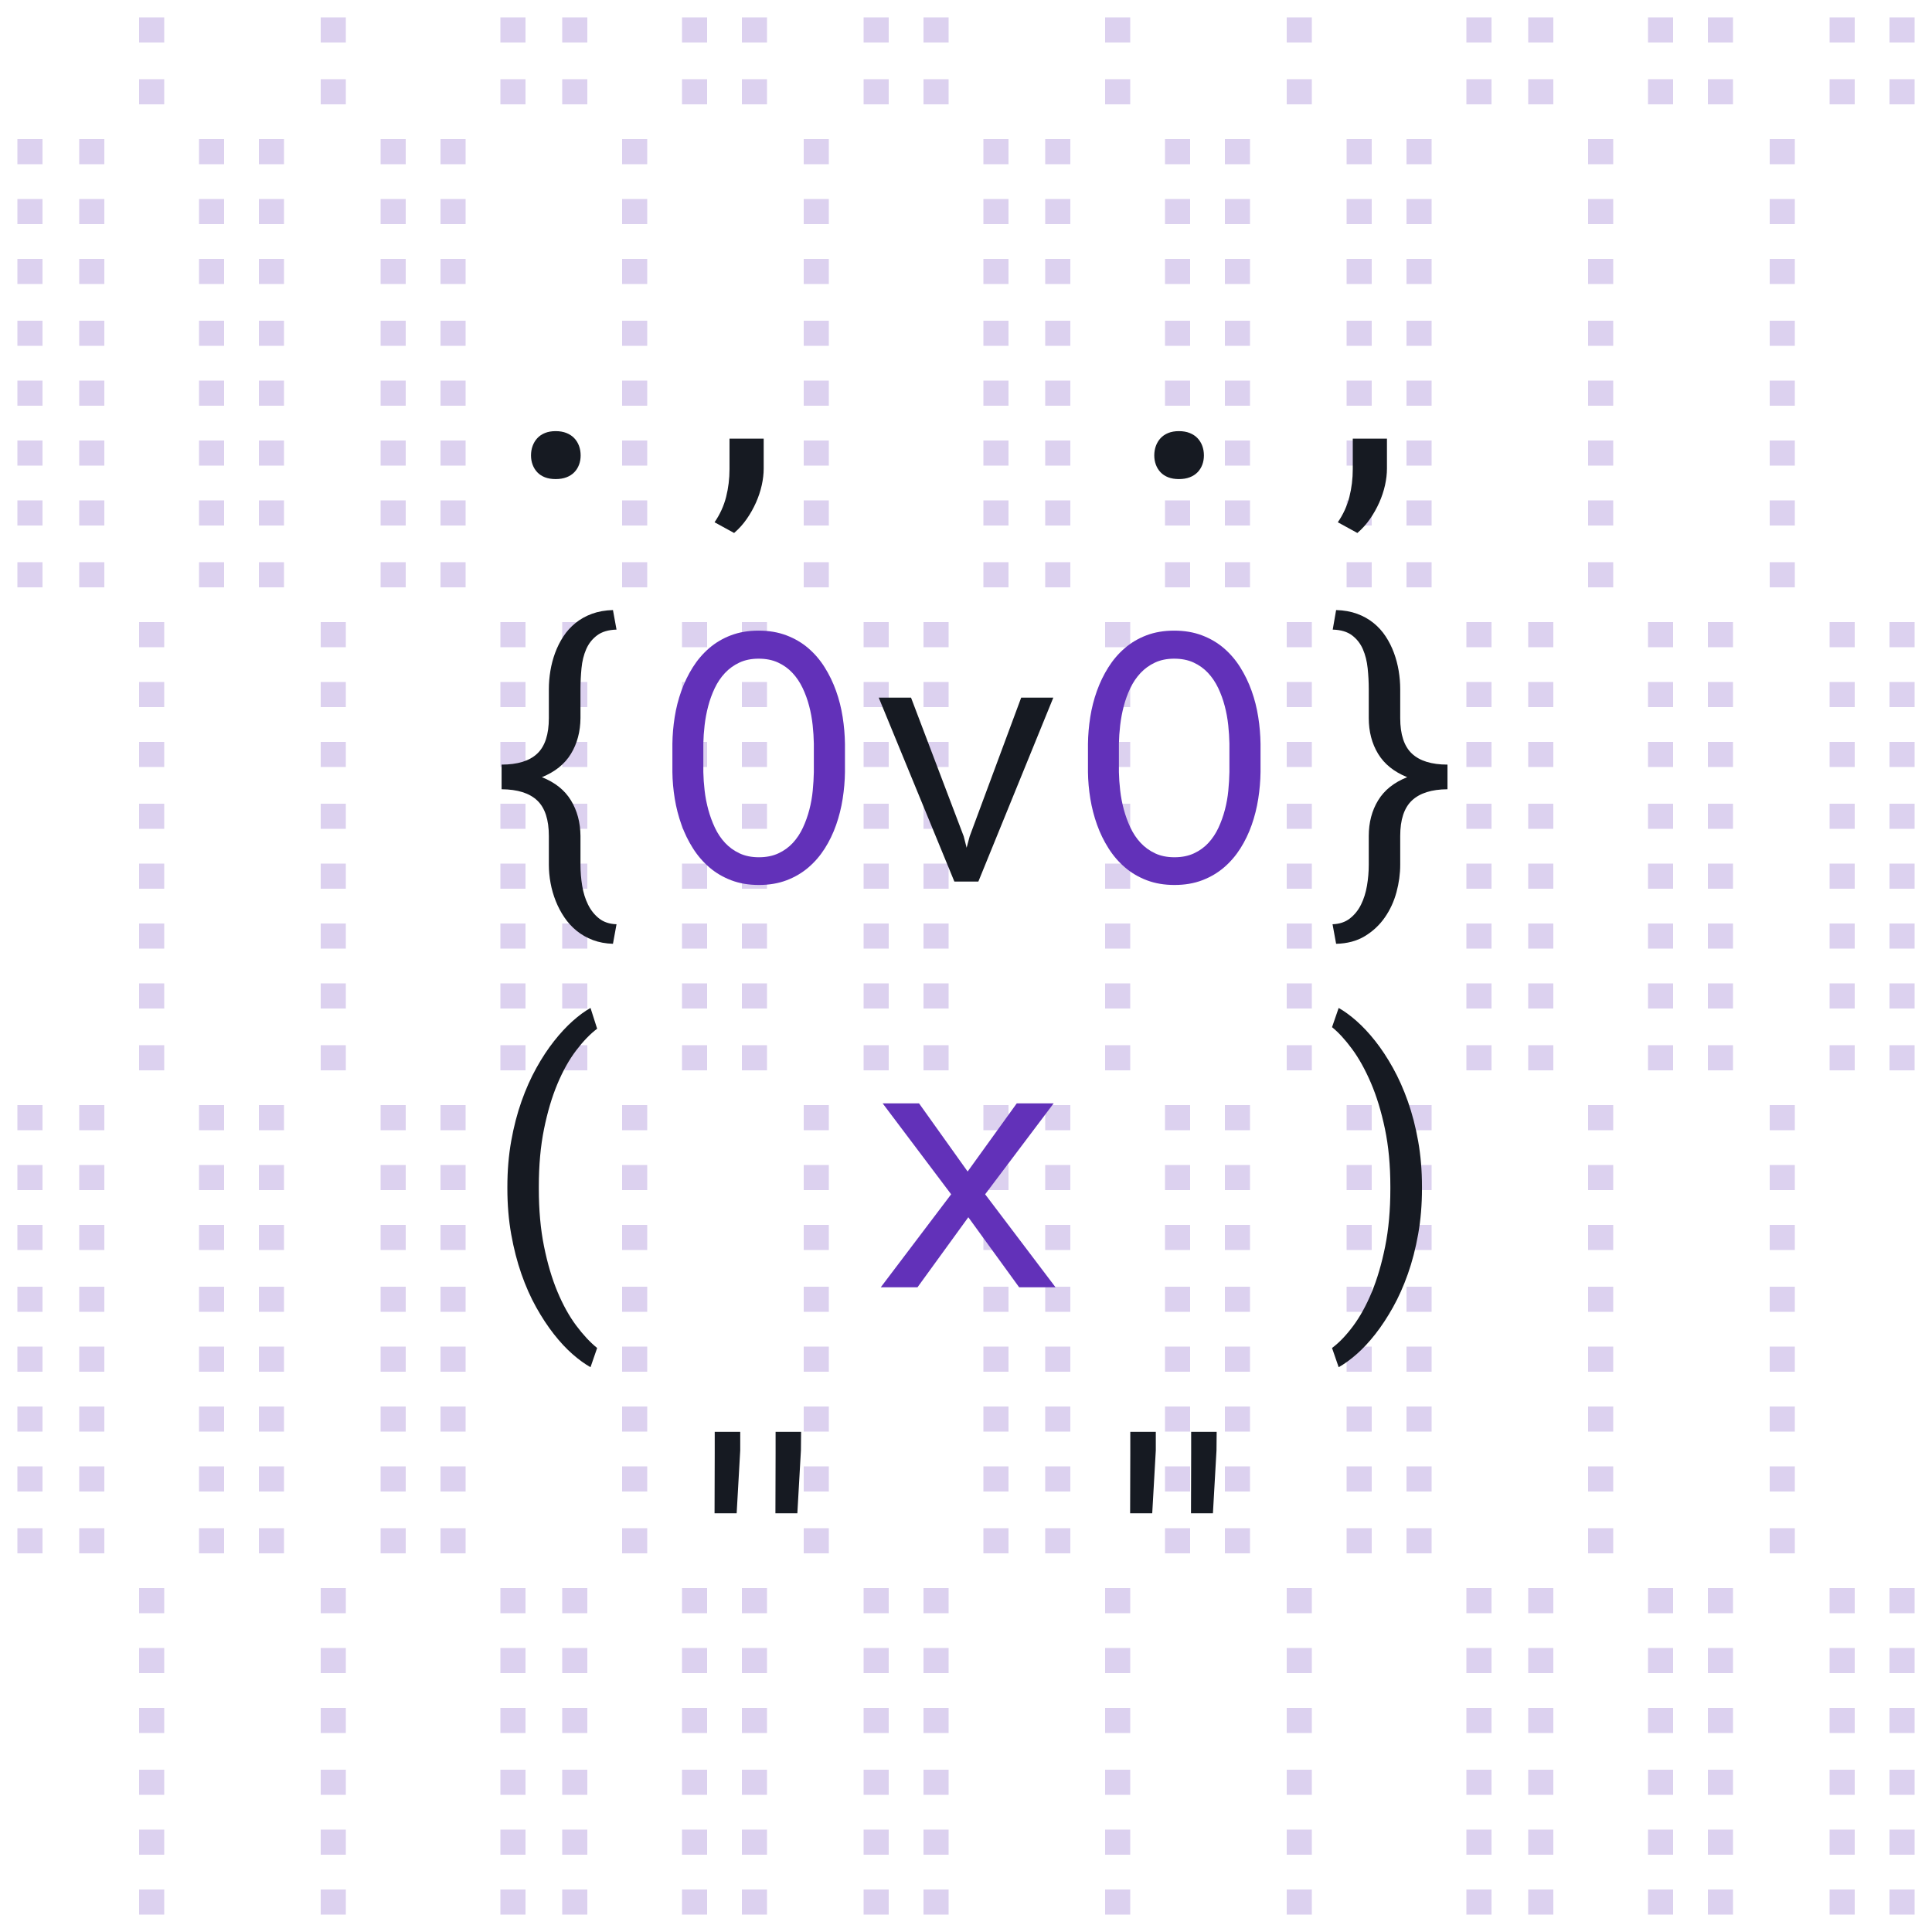
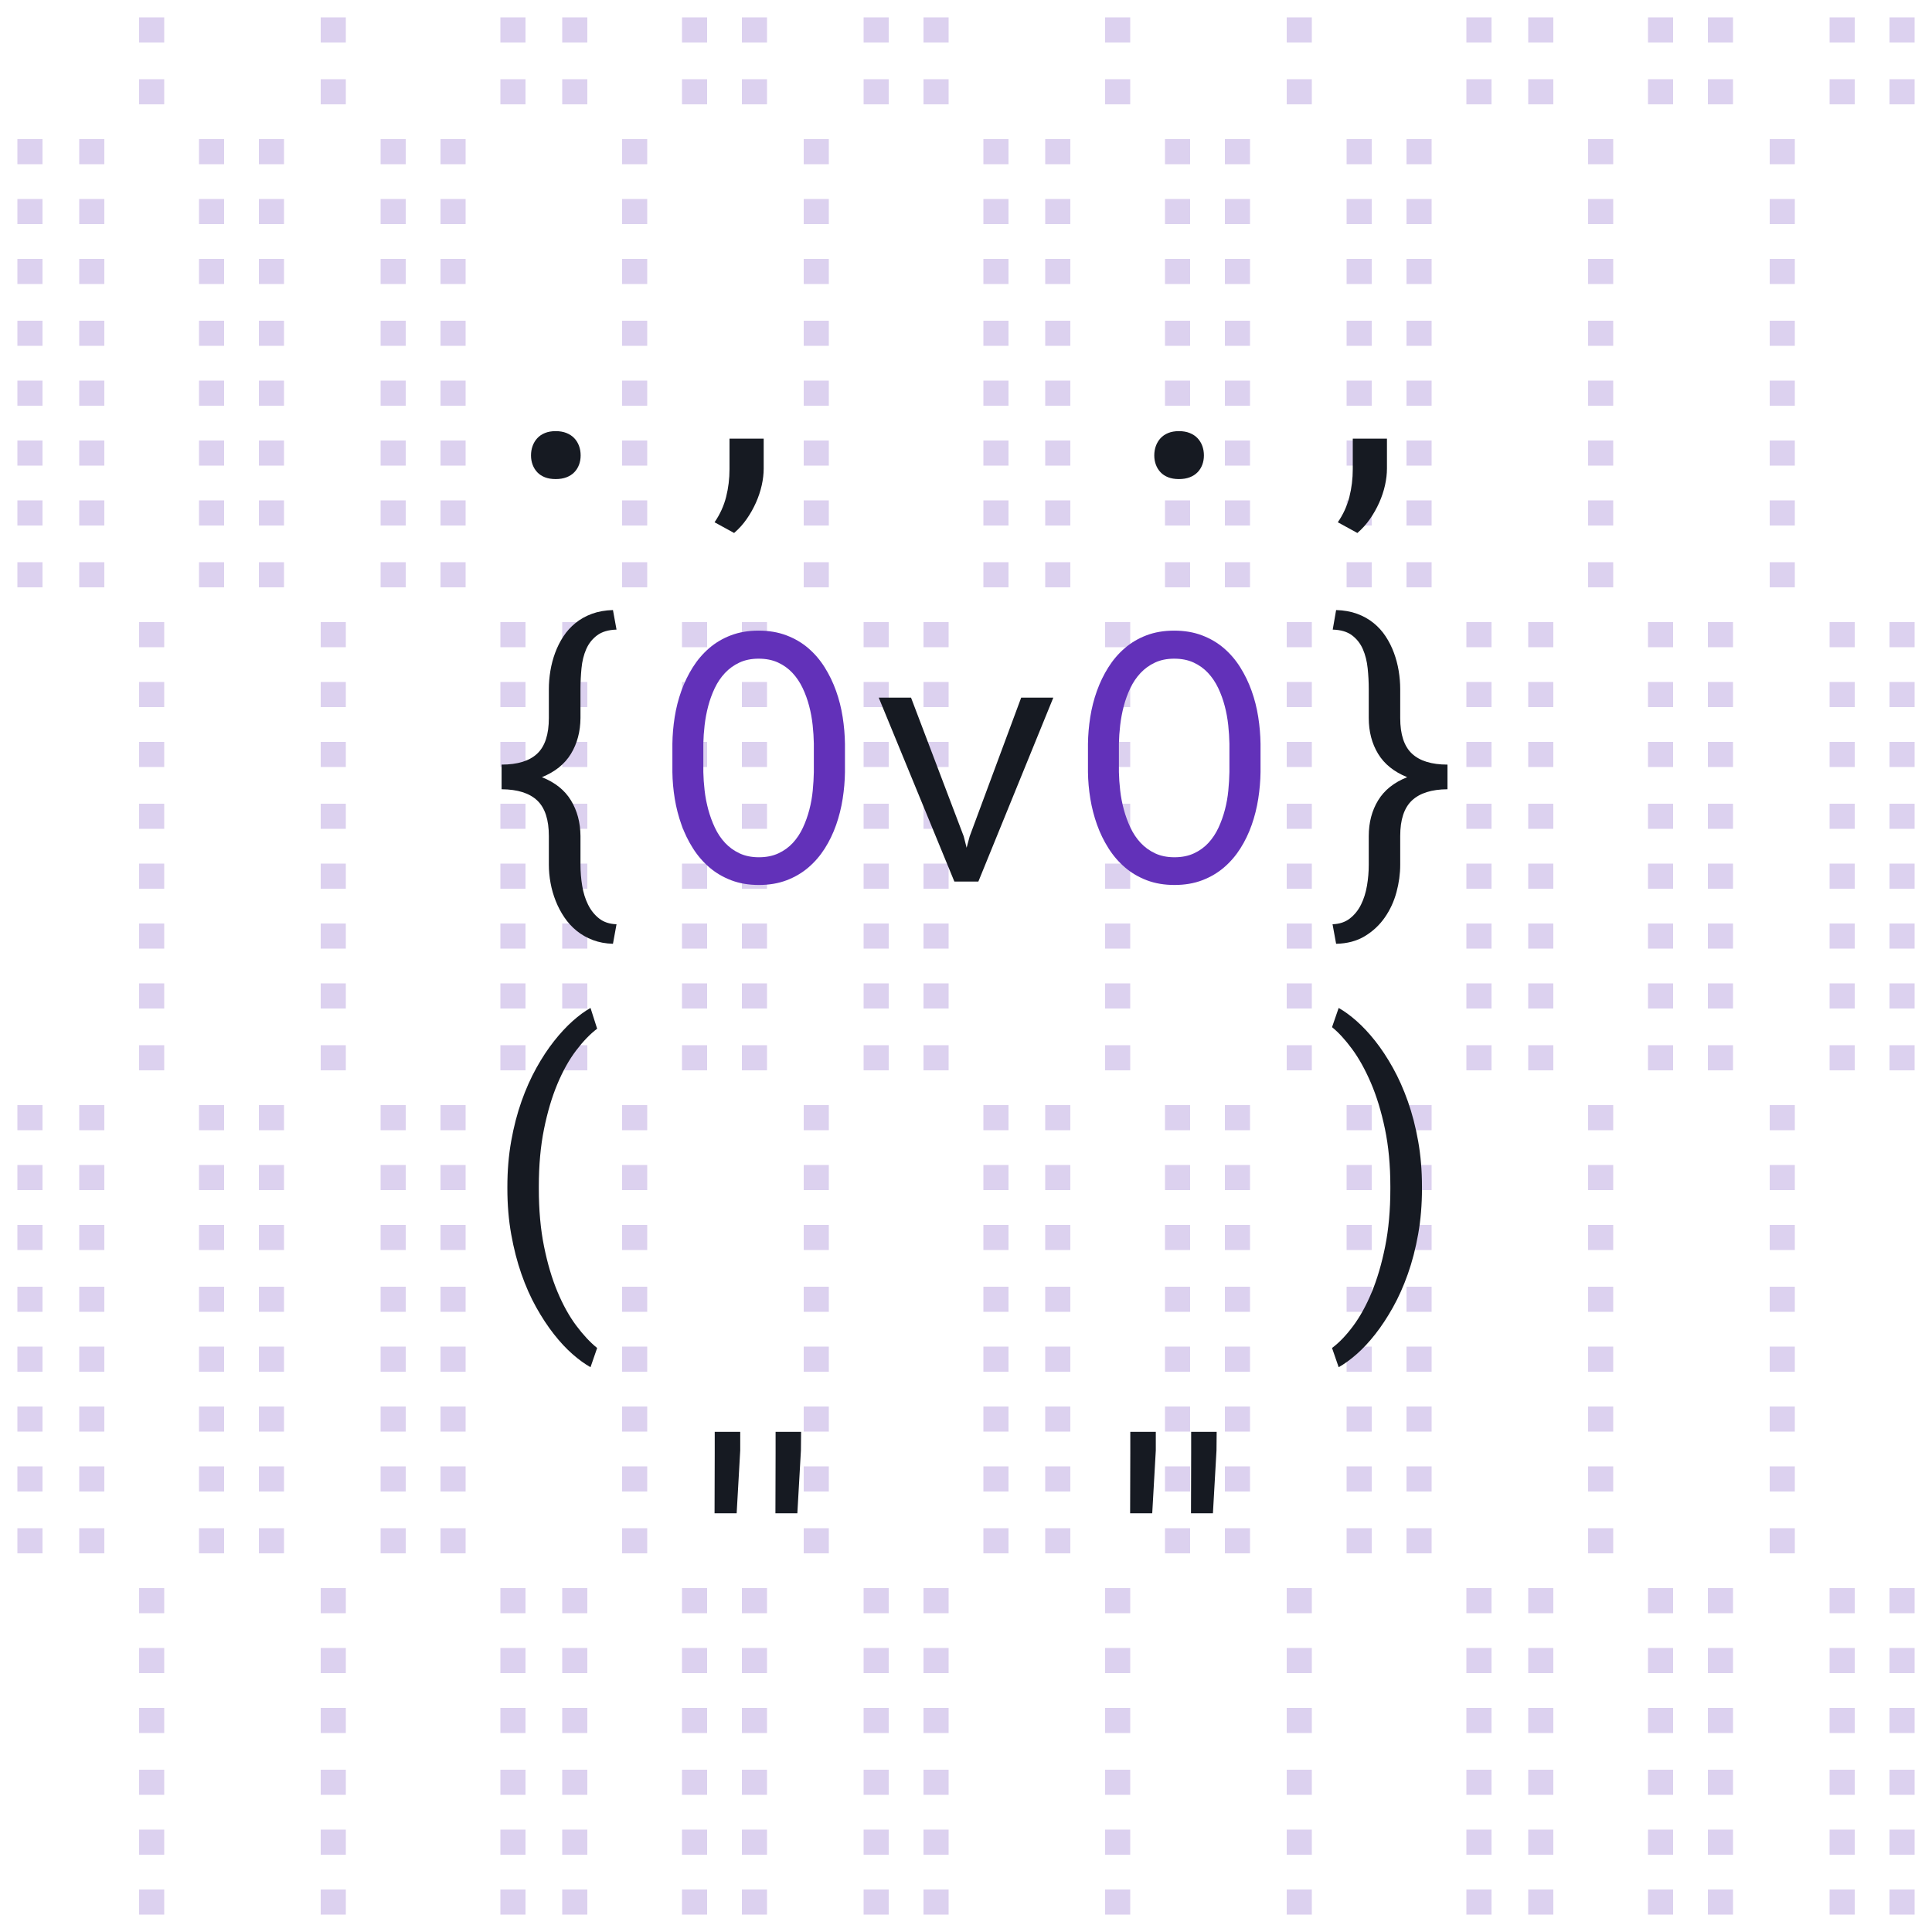
<svg xmlns="http://www.w3.org/2000/svg" viewBox="0 0 100 100" width="512" height="512" role="img" aria-label="Bitwise, x-lang">
  <g fill="hsl(261.6,58%,46%)" fill-opacity="0.22">
    <rect x="7.2" y="0.9" width="1.3" height="1.3" />
    <rect x="16.6" y="0.9" width="1.3" height="1.3" />
    <rect x="25.9" y="0.9" width="1.3" height="1.3" />
    <rect x="29.1" y="0.9" width="1.3" height="1.3" />
    <rect x="35.3" y="0.9" width="1.3" height="1.3" />
    <rect x="38.4" y="0.9" width="1.3" height="1.3" />
    <rect x="44.7" y="0.9" width="1.3" height="1.3" />
    <rect x="47.8" y="0.9" width="1.3" height="1.3" />
    <rect x="57.2" y="0.9" width="1.3" height="1.3" />
    <rect x="66.6" y="0.9" width="1.3" height="1.3" />
    <rect x="75.9" y="0.9" width="1.3" height="1.3" />
    <rect x="79.1" y="0.9" width="1.3" height="1.3" />
    <rect x="85.3" y="0.9" width="1.3" height="1.3" />
    <rect x="88.4" y="0.9" width="1.3" height="1.3" />
    <rect x="94.7" y="0.9" width="1.3" height="1.3" />
    <rect x="97.8" y="0.9" width="1.3" height="1.3" />
    <rect x="7.2" y="4.1" width="1.3" height="1.3" />
    <rect x="16.6" y="4.1" width="1.3" height="1.3" />
    <rect x="25.9" y="4.1" width="1.3" height="1.3" />
    <rect x="29.1" y="4.1" width="1.3" height="1.3" />
    <rect x="35.3" y="4.1" width="1.3" height="1.3" />
    <rect x="38.4" y="4.1" width="1.3" height="1.3" />
    <rect x="44.7" y="4.1" width="1.3" height="1.3" />
    <rect x="47.8" y="4.1" width="1.3" height="1.3" />
    <rect x="57.2" y="4.1" width="1.3" height="1.3" />
    <rect x="66.6" y="4.1" width="1.3" height="1.3" />
    <rect x="75.9" y="4.1" width="1.3" height="1.3" />
    <rect x="79.1" y="4.1" width="1.3" height="1.3" />
    <rect x="85.3" y="4.1" width="1.3" height="1.3" />
    <rect x="88.4" y="4.1" width="1.3" height="1.3" />
    <rect x="94.7" y="4.1" width="1.3" height="1.3" />
    <rect x="97.8" y="4.1" width="1.3" height="1.3" />
    <rect x="0.9" y="7.2" width="1.3" height="1.3" />
    <rect x="4.1" y="7.2" width="1.3" height="1.3" />
    <rect x="10.3" y="7.2" width="1.3" height="1.3" />
    <rect x="13.4" y="7.2" width="1.3" height="1.3" />
    <rect x="19.7" y="7.2" width="1.3" height="1.3" />
    <rect x="22.8" y="7.2" width="1.3" height="1.3" />
    <rect x="32.2" y="7.2" width="1.3" height="1.3" />
    <rect x="41.6" y="7.2" width="1.3" height="1.3" />
    <rect x="50.9" y="7.2" width="1.3" height="1.3" />
    <rect x="54.1" y="7.2" width="1.3" height="1.3" />
    <rect x="60.3" y="7.2" width="1.3" height="1.3" />
    <rect x="63.4" y="7.2" width="1.3" height="1.3" />
    <rect x="69.7" y="7.2" width="1.3" height="1.3" />
    <rect x="72.8" y="7.2" width="1.3" height="1.3" />
    <rect x="82.2" y="7.2" width="1.3" height="1.3" />
    <rect x="91.6" y="7.2" width="1.3" height="1.3" />
    <rect x="0.9" y="10.3" width="1.3" height="1.3" />
    <rect x="4.1" y="10.3" width="1.3" height="1.3" />
    <rect x="10.3" y="10.3" width="1.3" height="1.3" />
    <rect x="13.4" y="10.3" width="1.3" height="1.3" />
    <rect x="19.7" y="10.3" width="1.3" height="1.3" />
    <rect x="22.8" y="10.3" width="1.3" height="1.3" />
    <rect x="32.2" y="10.3" width="1.3" height="1.3" />
    <rect x="41.6" y="10.3" width="1.3" height="1.3" />
    <rect x="50.9" y="10.3" width="1.3" height="1.3" />
    <rect x="54.1" y="10.3" width="1.3" height="1.3" />
    <rect x="60.3" y="10.3" width="1.3" height="1.3" />
    <rect x="63.4" y="10.3" width="1.3" height="1.3" />
    <rect x="69.7" y="10.3" width="1.3" height="1.3" />
    <rect x="72.8" y="10.3" width="1.3" height="1.3" />
    <rect x="82.2" y="10.3" width="1.3" height="1.3" />
    <rect x="91.6" y="10.3" width="1.3" height="1.3" />
    <rect x="0.9" y="13.4" width="1.3" height="1.3" />
    <rect x="4.1" y="13.4" width="1.3" height="1.3" />
    <rect x="10.3" y="13.4" width="1.3" height="1.3" />
    <rect x="13.4" y="13.4" width="1.3" height="1.3" />
    <rect x="19.7" y="13.4" width="1.3" height="1.3" />
    <rect x="22.8" y="13.4" width="1.3" height="1.3" />
    <rect x="32.2" y="13.4" width="1.3" height="1.3" />
    <rect x="41.6" y="13.4" width="1.3" height="1.3" />
    <rect x="50.9" y="13.4" width="1.3" height="1.3" />
    <rect x="54.1" y="13.4" width="1.3" height="1.3" />
    <rect x="60.3" y="13.4" width="1.3" height="1.3" />
    <rect x="63.4" y="13.4" width="1.3" height="1.3" />
    <rect x="69.7" y="13.4" width="1.3" height="1.3" />
    <rect x="72.8" y="13.4" width="1.3" height="1.3" />
    <rect x="82.2" y="13.4" width="1.3" height="1.3" />
    <rect x="91.6" y="13.4" width="1.3" height="1.3" />
    <rect x="0.9" y="16.6" width="1.3" height="1.3" />
    <rect x="4.1" y="16.6" width="1.3" height="1.3" />
    <rect x="10.3" y="16.6" width="1.3" height="1.3" />
    <rect x="13.4" y="16.6" width="1.3" height="1.3" />
    <rect x="19.7" y="16.6" width="1.3" height="1.3" />
    <rect x="22.8" y="16.6" width="1.3" height="1.3" />
    <rect x="32.2" y="16.6" width="1.3" height="1.3" />
    <rect x="41.6" y="16.6" width="1.3" height="1.3" />
    <rect x="50.9" y="16.6" width="1.3" height="1.3" />
    <rect x="54.1" y="16.6" width="1.3" height="1.3" />
    <rect x="60.3" y="16.6" width="1.3" height="1.3" />
    <rect x="63.4" y="16.6" width="1.3" height="1.3" />
    <rect x="69.7" y="16.6" width="1.3" height="1.3" />
    <rect x="72.8" y="16.6" width="1.3" height="1.3" />
    <rect x="82.2" y="16.6" width="1.3" height="1.3" />
    <rect x="91.6" y="16.6" width="1.3" height="1.3" />
    <rect x="0.9" y="19.7" width="1.3" height="1.3" />
    <rect x="4.1" y="19.7" width="1.3" height="1.3" />
    <rect x="10.3" y="19.7" width="1.3" height="1.3" />
    <rect x="13.4" y="19.7" width="1.3" height="1.3" />
    <rect x="19.7" y="19.7" width="1.3" height="1.3" />
    <rect x="22.8" y="19.7" width="1.3" height="1.3" />
    <rect x="32.2" y="19.7" width="1.3" height="1.3" />
    <rect x="41.6" y="19.7" width="1.3" height="1.3" />
    <rect x="50.9" y="19.7" width="1.3" height="1.3" />
    <rect x="54.1" y="19.7" width="1.3" height="1.3" />
    <rect x="60.3" y="19.7" width="1.3" height="1.3" />
    <rect x="63.4" y="19.7" width="1.3" height="1.3" />
    <rect x="69.7" y="19.7" width="1.3" height="1.3" />
    <rect x="72.8" y="19.7" width="1.3" height="1.3" />
    <rect x="82.2" y="19.7" width="1.3" height="1.3" />
    <rect x="91.6" y="19.7" width="1.3" height="1.3" />
    <rect x="0.9" y="22.8" width="1.3" height="1.3" />
    <rect x="4.1" y="22.8" width="1.3" height="1.3" />
    <rect x="10.3" y="22.8" width="1.3" height="1.3" />
    <rect x="13.4" y="22.8" width="1.3" height="1.3" />
    <rect x="19.7" y="22.8" width="1.3" height="1.3" />
    <rect x="22.8" y="22.8" width="1.3" height="1.3" />
    <rect x="32.2" y="22.8" width="1.3" height="1.3" />
    <rect x="41.6" y="22.8" width="1.3" height="1.3" />
    <rect x="50.9" y="22.8" width="1.3" height="1.3" />
    <rect x="54.1" y="22.8" width="1.3" height="1.3" />
    <rect x="60.3" y="22.8" width="1.3" height="1.3" />
    <rect x="63.4" y="22.8" width="1.3" height="1.3" />
    <rect x="69.7" y="22.8" width="1.3" height="1.3" />
    <rect x="72.8" y="22.8" width="1.3" height="1.3" />
    <rect x="82.2" y="22.8" width="1.3" height="1.3" />
    <rect x="91.6" y="22.8" width="1.3" height="1.3" />
    <rect x="0.9" y="25.9" width="1.3" height="1.3" />
    <rect x="4.1" y="25.9" width="1.3" height="1.3" />
    <rect x="10.3" y="25.9" width="1.3" height="1.3" />
    <rect x="13.4" y="25.9" width="1.3" height="1.3" />
    <rect x="19.7" y="25.9" width="1.3" height="1.3" />
    <rect x="22.8" y="25.9" width="1.3" height="1.3" />
    <rect x="32.2" y="25.9" width="1.3" height="1.3" />
    <rect x="41.6" y="25.9" width="1.3" height="1.3" />
    <rect x="50.9" y="25.9" width="1.3" height="1.3" />
    <rect x="54.1" y="25.9" width="1.3" height="1.3" />
    <rect x="60.3" y="25.9" width="1.3" height="1.3" />
    <rect x="63.4" y="25.9" width="1.3" height="1.3" />
    <rect x="69.7" y="25.9" width="1.3" height="1.3" />
    <rect x="72.8" y="25.9" width="1.3" height="1.3" />
    <rect x="82.2" y="25.9" width="1.3" height="1.3" />
    <rect x="91.6" y="25.9" width="1.3" height="1.3" />
    <rect x="0.9" y="29.1" width="1.3" height="1.3" />
    <rect x="4.1" y="29.1" width="1.3" height="1.3" />
    <rect x="10.3" y="29.1" width="1.3" height="1.3" />
    <rect x="13.4" y="29.1" width="1.3" height="1.3" />
    <rect x="19.7" y="29.1" width="1.3" height="1.3" />
    <rect x="22.8" y="29.1" width="1.3" height="1.3" />
    <rect x="32.2" y="29.1" width="1.3" height="1.3" />
    <rect x="41.6" y="29.1" width="1.3" height="1.3" />
    <rect x="50.9" y="29.1" width="1.3" height="1.3" />
    <rect x="54.1" y="29.1" width="1.3" height="1.3" />
    <rect x="60.3" y="29.1" width="1.3" height="1.3" />
    <rect x="63.4" y="29.1" width="1.3" height="1.3" />
    <rect x="69.7" y="29.1" width="1.3" height="1.3" />
    <rect x="72.8" y="29.1" width="1.3" height="1.3" />
    <rect x="82.2" y="29.1" width="1.3" height="1.3" />
    <rect x="91.6" y="29.1" width="1.3" height="1.3" />
    <rect x="7.2" y="32.2" width="1.3" height="1.3" />
    <rect x="16.6" y="32.2" width="1.3" height="1.3" />
    <rect x="25.9" y="32.2" width="1.3" height="1.3" />
    <rect x="29.1" y="32.2" width="1.3" height="1.3" />
    <rect x="35.3" y="32.2" width="1.3" height="1.3" />
    <rect x="38.4" y="32.2" width="1.3" height="1.3" />
    <rect x="44.7" y="32.2" width="1.3" height="1.3" />
    <rect x="47.8" y="32.2" width="1.3" height="1.3" />
    <rect x="57.2" y="32.2" width="1.3" height="1.3" />
    <rect x="66.6" y="32.2" width="1.3" height="1.3" />
    <rect x="75.9" y="32.2" width="1.3" height="1.3" />
    <rect x="79.1" y="32.2" width="1.3" height="1.3" />
    <rect x="85.3" y="32.2" width="1.3" height="1.3" />
    <rect x="88.4" y="32.2" width="1.3" height="1.3" />
    <rect x="94.7" y="32.2" width="1.3" height="1.3" />
    <rect x="97.8" y="32.2" width="1.3" height="1.3" />
    <rect x="7.2" y="35.3" width="1.3" height="1.3" />
    <rect x="16.6" y="35.3" width="1.3" height="1.3" />
    <rect x="25.9" y="35.3" width="1.3" height="1.3" />
    <rect x="29.1" y="35.3" width="1.3" height="1.3" />
    <rect x="35.3" y="35.3" width="1.3" height="1.3" />
    <rect x="38.4" y="35.3" width="1.3" height="1.3" />
    <rect x="44.7" y="35.3" width="1.3" height="1.3" />
    <rect x="47.8" y="35.3" width="1.3" height="1.3" />
    <rect x="57.2" y="35.3" width="1.3" height="1.3" />
    <rect x="66.6" y="35.3" width="1.3" height="1.3" />
    <rect x="75.9" y="35.3" width="1.3" height="1.3" />
    <rect x="79.1" y="35.3" width="1.3" height="1.3" />
    <rect x="85.3" y="35.3" width="1.3" height="1.3" />
    <rect x="88.4" y="35.3" width="1.3" height="1.3" />
    <rect x="94.7" y="35.3" width="1.3" height="1.3" />
    <rect x="97.8" y="35.3" width="1.3" height="1.3" />
    <rect x="7.2" y="38.4" width="1.3" height="1.3" />
    <rect x="16.6" y="38.4" width="1.3" height="1.3" />
    <rect x="25.9" y="38.4" width="1.3" height="1.3" />
    <rect x="29.1" y="38.4" width="1.3" height="1.3" />
    <rect x="35.3" y="38.4" width="1.3" height="1.3" />
    <rect x="38.4" y="38.4" width="1.3" height="1.3" />
    <rect x="44.7" y="38.4" width="1.3" height="1.3" />
    <rect x="47.8" y="38.4" width="1.3" height="1.3" />
    <rect x="57.2" y="38.4" width="1.3" height="1.3" />
    <rect x="66.6" y="38.4" width="1.3" height="1.3" />
    <rect x="75.9" y="38.4" width="1.3" height="1.3" />
    <rect x="79.1" y="38.4" width="1.3" height="1.3" />
    <rect x="85.3" y="38.4" width="1.3" height="1.3" />
    <rect x="88.4" y="38.4" width="1.3" height="1.3" />
    <rect x="94.7" y="38.4" width="1.3" height="1.3" />
    <rect x="97.8" y="38.4" width="1.3" height="1.3" />
    <rect x="7.2" y="41.6" width="1.3" height="1.3" />
    <rect x="16.6" y="41.6" width="1.3" height="1.3" />
    <rect x="25.9" y="41.6" width="1.3" height="1.3" />
    <rect x="29.1" y="41.6" width="1.3" height="1.3" />
    <rect x="35.3" y="41.6" width="1.3" height="1.3" />
    <rect x="38.4" y="41.6" width="1.3" height="1.3" />
    <rect x="44.7" y="41.6" width="1.3" height="1.3" />
    <rect x="47.8" y="41.6" width="1.3" height="1.3" />
    <rect x="57.2" y="41.6" width="1.3" height="1.3" />
    <rect x="66.6" y="41.6" width="1.3" height="1.3" />
    <rect x="75.9" y="41.6" width="1.3" height="1.3" />
    <rect x="79.1" y="41.6" width="1.3" height="1.3" />
    <rect x="85.3" y="41.6" width="1.3" height="1.3" />
    <rect x="88.4" y="41.6" width="1.3" height="1.3" />
    <rect x="94.7" y="41.6" width="1.3" height="1.3" />
    <rect x="97.8" y="41.6" width="1.3" height="1.3" />
    <rect x="7.2" y="44.7" width="1.3" height="1.3" />
    <rect x="16.6" y="44.7" width="1.3" height="1.3" />
    <rect x="25.9" y="44.7" width="1.3" height="1.3" />
    <rect x="29.1" y="44.7" width="1.3" height="1.3" />
    <rect x="35.3" y="44.7" width="1.3" height="1.3" />
    <rect x="38.4" y="44.7" width="1.3" height="1.3" />
    <rect x="44.7" y="44.7" width="1.3" height="1.3" />
    <rect x="47.8" y="44.7" width="1.3" height="1.3" />
    <rect x="57.2" y="44.7" width="1.3" height="1.3" />
    <rect x="66.6" y="44.7" width="1.3" height="1.3" />
    <rect x="75.9" y="44.7" width="1.3" height="1.3" />
    <rect x="79.1" y="44.7" width="1.3" height="1.3" />
    <rect x="85.3" y="44.7" width="1.3" height="1.3" />
    <rect x="88.4" y="44.7" width="1.3" height="1.3" />
    <rect x="94.7" y="44.7" width="1.3" height="1.3" />
    <rect x="97.8" y="44.7" width="1.3" height="1.3" />
    <rect x="7.2" y="47.8" width="1.3" height="1.3" />
    <rect x="16.6" y="47.8" width="1.3" height="1.3" />
    <rect x="25.9" y="47.8" width="1.3" height="1.3" />
    <rect x="29.1" y="47.8" width="1.3" height="1.3" />
    <rect x="35.3" y="47.8" width="1.3" height="1.3" />
    <rect x="38.4" y="47.8" width="1.3" height="1.3" />
    <rect x="44.7" y="47.8" width="1.3" height="1.3" />
    <rect x="47.8" y="47.8" width="1.3" height="1.3" />
    <rect x="57.2" y="47.8" width="1.3" height="1.3" />
    <rect x="66.6" y="47.8" width="1.3" height="1.3" />
    <rect x="75.9" y="47.8" width="1.3" height="1.3" />
    <rect x="79.1" y="47.8" width="1.3" height="1.3" />
    <rect x="85.3" y="47.8" width="1.3" height="1.3" />
    <rect x="88.4" y="47.8" width="1.3" height="1.3" />
    <rect x="94.7" y="47.8" width="1.3" height="1.3" />
    <rect x="97.8" y="47.8" width="1.3" height="1.3" />
    <rect x="7.2" y="50.9" width="1.3" height="1.3" />
    <rect x="16.6" y="50.9" width="1.3" height="1.3" />
    <rect x="25.9" y="50.9" width="1.3" height="1.3" />
    <rect x="29.1" y="50.9" width="1.3" height="1.3" />
    <rect x="35.3" y="50.9" width="1.3" height="1.3" />
    <rect x="38.4" y="50.9" width="1.3" height="1.3" />
    <rect x="44.7" y="50.9" width="1.3" height="1.3" />
    <rect x="47.8" y="50.9" width="1.3" height="1.3" />
    <rect x="57.2" y="50.9" width="1.3" height="1.3" />
    <rect x="66.6" y="50.9" width="1.3" height="1.3" />
    <rect x="75.9" y="50.9" width="1.3" height="1.3" />
    <rect x="79.1" y="50.9" width="1.3" height="1.3" />
    <rect x="85.3" y="50.9" width="1.3" height="1.3" />
    <rect x="88.4" y="50.9" width="1.3" height="1.3" />
    <rect x="94.7" y="50.9" width="1.3" height="1.3" />
    <rect x="97.8" y="50.9" width="1.3" height="1.3" />
    <rect x="7.2" y="54.1" width="1.3" height="1.3" />
    <rect x="16.6" y="54.1" width="1.3" height="1.3" />
    <rect x="25.9" y="54.1" width="1.3" height="1.3" />
    <rect x="29.1" y="54.1" width="1.3" height="1.3" />
    <rect x="35.3" y="54.1" width="1.3" height="1.3" />
    <rect x="38.4" y="54.1" width="1.3" height="1.3" />
    <rect x="44.7" y="54.1" width="1.3" height="1.3" />
    <rect x="47.8" y="54.1" width="1.3" height="1.3" />
    <rect x="57.2" y="54.1" width="1.3" height="1.3" />
    <rect x="66.6" y="54.1" width="1.3" height="1.3" />
    <rect x="75.9" y="54.1" width="1.3" height="1.3" />
    <rect x="79.1" y="54.1" width="1.3" height="1.3" />
    <rect x="85.3" y="54.1" width="1.3" height="1.3" />
    <rect x="88.4" y="54.1" width="1.3" height="1.3" />
    <rect x="94.7" y="54.1" width="1.3" height="1.3" />
    <rect x="97.8" y="54.1" width="1.3" height="1.3" />
    <rect x="0.9" y="57.2" width="1.3" height="1.3" />
    <rect x="4.1" y="57.2" width="1.3" height="1.3" />
    <rect x="10.3" y="57.2" width="1.3" height="1.3" />
    <rect x="13.4" y="57.2" width="1.3" height="1.3" />
    <rect x="19.7" y="57.2" width="1.3" height="1.3" />
    <rect x="22.8" y="57.2" width="1.3" height="1.3" />
    <rect x="32.2" y="57.2" width="1.3" height="1.3" />
    <rect x="41.6" y="57.2" width="1.3" height="1.3" />
    <rect x="50.9" y="57.2" width="1.3" height="1.3" />
    <rect x="54.1" y="57.2" width="1.3" height="1.3" />
    <rect x="60.3" y="57.2" width="1.3" height="1.3" />
    <rect x="63.4" y="57.2" width="1.3" height="1.3" />
    <rect x="69.7" y="57.2" width="1.3" height="1.3" />
    <rect x="72.8" y="57.2" width="1.3" height="1.3" />
    <rect x="82.2" y="57.2" width="1.3" height="1.3" />
    <rect x="91.6" y="57.2" width="1.3" height="1.3" />
    <rect x="0.9" y="60.3" width="1.3" height="1.3" />
    <rect x="4.1" y="60.3" width="1.3" height="1.3" />
    <rect x="10.3" y="60.3" width="1.3" height="1.3" />
    <rect x="13.4" y="60.3" width="1.3" height="1.3" />
    <rect x="19.7" y="60.3" width="1.3" height="1.3" />
    <rect x="22.8" y="60.3" width="1.3" height="1.3" />
    <rect x="32.2" y="60.3" width="1.3" height="1.3" />
    <rect x="41.6" y="60.3" width="1.3" height="1.3" />
    <rect x="50.9" y="60.3" width="1.3" height="1.3" />
    <rect x="54.1" y="60.3" width="1.3" height="1.3" />
    <rect x="60.3" y="60.3" width="1.3" height="1.3" />
    <rect x="63.4" y="60.3" width="1.3" height="1.3" />
    <rect x="69.7" y="60.3" width="1.3" height="1.3" />
    <rect x="72.8" y="60.3" width="1.3" height="1.3" />
    <rect x="82.2" y="60.3" width="1.3" height="1.3" />
    <rect x="91.6" y="60.3" width="1.3" height="1.3" />
    <rect x="0.9" y="63.4" width="1.3" height="1.3" />
    <rect x="4.1" y="63.4" width="1.3" height="1.3" />
    <rect x="10.3" y="63.4" width="1.3" height="1.3" />
    <rect x="13.4" y="63.4" width="1.3" height="1.3" />
    <rect x="19.7" y="63.4" width="1.3" height="1.3" />
    <rect x="22.8" y="63.4" width="1.3" height="1.3" />
    <rect x="32.2" y="63.4" width="1.3" height="1.3" />
    <rect x="41.6" y="63.4" width="1.3" height="1.3" />
    <rect x="50.9" y="63.4" width="1.3" height="1.3" />
    <rect x="54.1" y="63.4" width="1.3" height="1.3" />
    <rect x="60.3" y="63.4" width="1.3" height="1.3" />
    <rect x="63.4" y="63.4" width="1.3" height="1.3" />
    <rect x="69.7" y="63.4" width="1.3" height="1.3" />
    <rect x="72.8" y="63.4" width="1.3" height="1.3" />
    <rect x="82.2" y="63.4" width="1.3" height="1.3" />
    <rect x="91.6" y="63.4" width="1.3" height="1.3" />
    <rect x="0.9" y="66.6" width="1.3" height="1.3" />
    <rect x="4.1" y="66.6" width="1.3" height="1.3" />
    <rect x="10.3" y="66.6" width="1.3" height="1.3" />
    <rect x="13.4" y="66.6" width="1.3" height="1.3" />
    <rect x="19.7" y="66.6" width="1.3" height="1.3" />
    <rect x="22.8" y="66.6" width="1.3" height="1.3" />
    <rect x="32.2" y="66.6" width="1.3" height="1.3" />
    <rect x="41.6" y="66.6" width="1.3" height="1.3" />
    <rect x="50.9" y="66.6" width="1.3" height="1.3" />
    <rect x="54.1" y="66.6" width="1.3" height="1.3" />
    <rect x="60.3" y="66.6" width="1.3" height="1.3" />
    <rect x="63.4" y="66.6" width="1.3" height="1.3" />
    <rect x="69.7" y="66.6" width="1.3" height="1.3" />
    <rect x="72.8" y="66.6" width="1.3" height="1.3" />
    <rect x="82.2" y="66.6" width="1.3" height="1.3" />
    <rect x="91.6" y="66.6" width="1.3" height="1.3" />
    <rect x="0.9" y="69.7" width="1.3" height="1.3" />
    <rect x="4.1" y="69.7" width="1.3" height="1.3" />
    <rect x="10.3" y="69.7" width="1.3" height="1.3" />
    <rect x="13.4" y="69.7" width="1.3" height="1.3" />
    <rect x="19.7" y="69.7" width="1.3" height="1.3" />
    <rect x="22.8" y="69.7" width="1.3" height="1.3" />
    <rect x="32.2" y="69.7" width="1.3" height="1.3" />
    <rect x="41.6" y="69.7" width="1.3" height="1.3" />
    <rect x="50.9" y="69.7" width="1.3" height="1.3" />
    <rect x="54.1" y="69.7" width="1.3" height="1.3" />
    <rect x="60.3" y="69.7" width="1.3" height="1.3" />
    <rect x="63.4" y="69.7" width="1.3" height="1.3" />
    <rect x="69.7" y="69.7" width="1.3" height="1.3" />
    <rect x="72.8" y="69.7" width="1.3" height="1.3" />
    <rect x="82.2" y="69.7" width="1.3" height="1.3" />
    <rect x="91.6" y="69.7" width="1.3" height="1.3" />
    <rect x="0.9" y="72.8" width="1.3" height="1.3" />
    <rect x="4.1" y="72.8" width="1.3" height="1.3" />
    <rect x="10.3" y="72.8" width="1.3" height="1.3" />
    <rect x="13.4" y="72.8" width="1.3" height="1.3" />
    <rect x="19.7" y="72.8" width="1.3" height="1.3" />
    <rect x="22.8" y="72.8" width="1.3" height="1.3" />
    <rect x="32.2" y="72.8" width="1.3" height="1.3" />
    <rect x="41.6" y="72.8" width="1.3" height="1.3" />
    <rect x="50.9" y="72.8" width="1.3" height="1.3" />
    <rect x="54.1" y="72.8" width="1.3" height="1.3" />
    <rect x="60.3" y="72.8" width="1.3" height="1.3" />
    <rect x="63.4" y="72.8" width="1.3" height="1.3" />
    <rect x="69.7" y="72.8" width="1.3" height="1.3" />
    <rect x="72.8" y="72.8" width="1.3" height="1.3" />
    <rect x="82.2" y="72.8" width="1.3" height="1.3" />
    <rect x="91.6" y="72.8" width="1.3" height="1.3" />
    <rect x="0.9" y="75.9" width="1.3" height="1.3" />
    <rect x="4.1" y="75.9" width="1.3" height="1.3" />
    <rect x="10.3" y="75.9" width="1.3" height="1.3" />
    <rect x="13.4" y="75.9" width="1.3" height="1.3" />
    <rect x="19.7" y="75.9" width="1.3" height="1.3" />
    <rect x="22.8" y="75.9" width="1.3" height="1.3" />
    <rect x="32.2" y="75.9" width="1.3" height="1.3" />
    <rect x="41.6" y="75.9" width="1.3" height="1.3" />
    <rect x="50.9" y="75.9" width="1.3" height="1.3" />
    <rect x="54.1" y="75.9" width="1.3" height="1.3" />
    <rect x="60.3" y="75.9" width="1.3" height="1.3" />
    <rect x="63.4" y="75.9" width="1.3" height="1.3" />
    <rect x="69.7" y="75.9" width="1.3" height="1.3" />
    <rect x="72.8" y="75.9" width="1.3" height="1.3" />
    <rect x="82.2" y="75.9" width="1.3" height="1.3" />
    <rect x="91.6" y="75.9" width="1.3" height="1.3" />
    <rect x="0.9" y="79.1" width="1.3" height="1.3" />
    <rect x="4.1" y="79.1" width="1.3" height="1.3" />
    <rect x="10.3" y="79.1" width="1.3" height="1.3" />
    <rect x="13.4" y="79.1" width="1.3" height="1.3" />
    <rect x="19.7" y="79.1" width="1.3" height="1.3" />
    <rect x="22.8" y="79.1" width="1.3" height="1.3" />
    <rect x="32.2" y="79.1" width="1.3" height="1.3" />
    <rect x="41.6" y="79.1" width="1.3" height="1.3" />
    <rect x="50.9" y="79.1" width="1.3" height="1.3" />
    <rect x="54.1" y="79.1" width="1.3" height="1.3" />
    <rect x="60.3" y="79.1" width="1.3" height="1.3" />
    <rect x="63.4" y="79.1" width="1.3" height="1.3" />
    <rect x="69.7" y="79.1" width="1.3" height="1.3" />
    <rect x="72.8" y="79.1" width="1.3" height="1.3" />
    <rect x="82.2" y="79.1" width="1.3" height="1.3" />
    <rect x="91.6" y="79.1" width="1.3" height="1.3" />
    <rect x="7.2" y="82.2" width="1.3" height="1.3" />
    <rect x="16.6" y="82.2" width="1.3" height="1.3" />
    <rect x="25.9" y="82.2" width="1.3" height="1.3" />
    <rect x="29.1" y="82.2" width="1.3" height="1.3" />
    <rect x="35.3" y="82.2" width="1.3" height="1.3" />
    <rect x="38.4" y="82.2" width="1.3" height="1.3" />
    <rect x="44.7" y="82.2" width="1.3" height="1.3" />
    <rect x="47.8" y="82.2" width="1.3" height="1.3" />
    <rect x="57.2" y="82.2" width="1.3" height="1.3" />
    <rect x="66.6" y="82.2" width="1.3" height="1.3" />
    <rect x="75.9" y="82.2" width="1.3" height="1.3" />
    <rect x="79.1" y="82.2" width="1.3" height="1.3" />
    <rect x="85.3" y="82.2" width="1.3" height="1.3" />
    <rect x="88.4" y="82.2" width="1.3" height="1.3" />
    <rect x="94.7" y="82.2" width="1.3" height="1.3" />
    <rect x="97.8" y="82.2" width="1.3" height="1.3" />
    <rect x="7.2" y="85.3" width="1.3" height="1.3" />
    <rect x="16.6" y="85.3" width="1.3" height="1.3" />
    <rect x="25.9" y="85.3" width="1.3" height="1.3" />
    <rect x="29.1" y="85.3" width="1.3" height="1.3" />
    <rect x="35.3" y="85.3" width="1.3" height="1.3" />
    <rect x="38.4" y="85.3" width="1.3" height="1.3" />
    <rect x="44.7" y="85.3" width="1.3" height="1.3" />
    <rect x="47.8" y="85.3" width="1.3" height="1.3" />
    <rect x="57.2" y="85.3" width="1.3" height="1.3" />
    <rect x="66.6" y="85.3" width="1.3" height="1.3" />
    <rect x="75.9" y="85.3" width="1.3" height="1.3" />
    <rect x="79.1" y="85.3" width="1.3" height="1.3" />
    <rect x="85.3" y="85.3" width="1.3" height="1.3" />
    <rect x="88.4" y="85.3" width="1.3" height="1.3" />
    <rect x="94.7" y="85.3" width="1.3" height="1.3" />
    <rect x="97.8" y="85.3" width="1.3" height="1.3" />
    <rect x="7.2" y="88.4" width="1.3" height="1.3" />
    <rect x="16.6" y="88.4" width="1.3" height="1.3" />
    <rect x="25.9" y="88.4" width="1.3" height="1.3" />
    <rect x="29.1" y="88.4" width="1.3" height="1.3" />
    <rect x="35.3" y="88.4" width="1.3" height="1.3" />
    <rect x="38.4" y="88.4" width="1.3" height="1.3" />
    <rect x="44.7" y="88.4" width="1.3" height="1.3" />
    <rect x="47.8" y="88.4" width="1.3" height="1.3" />
    <rect x="57.2" y="88.4" width="1.3" height="1.3" />
    <rect x="66.6" y="88.4" width="1.3" height="1.3" />
    <rect x="75.9" y="88.4" width="1.3" height="1.3" />
    <rect x="79.1" y="88.4" width="1.3" height="1.3" />
    <rect x="85.3" y="88.4" width="1.3" height="1.3" />
    <rect x="88.4" y="88.4" width="1.3" height="1.3" />
    <rect x="94.7" y="88.4" width="1.3" height="1.3" />
    <rect x="97.8" y="88.4" width="1.3" height="1.3" />
    <rect x="7.2" y="91.6" width="1.3" height="1.3" />
    <rect x="16.6" y="91.6" width="1.3" height="1.3" />
    <rect x="25.9" y="91.6" width="1.3" height="1.3" />
    <rect x="29.1" y="91.6" width="1.3" height="1.3" />
    <rect x="35.3" y="91.6" width="1.3" height="1.3" />
    <rect x="38.4" y="91.6" width="1.3" height="1.3" />
    <rect x="44.7" y="91.6" width="1.3" height="1.3" />
    <rect x="47.8" y="91.6" width="1.3" height="1.3" />
    <rect x="57.2" y="91.6" width="1.3" height="1.3" />
    <rect x="66.6" y="91.6" width="1.3" height="1.3" />
    <rect x="75.9" y="91.6" width="1.3" height="1.3" />
    <rect x="79.1" y="91.6" width="1.3" height="1.3" />
    <rect x="85.3" y="91.6" width="1.3" height="1.3" />
    <rect x="88.4" y="91.6" width="1.3" height="1.3" />
    <rect x="94.7" y="91.6" width="1.3" height="1.3" />
    <rect x="97.8" y="91.6" width="1.3" height="1.3" />
    <rect x="7.2" y="94.7" width="1.3" height="1.3" />
    <rect x="16.6" y="94.7" width="1.3" height="1.3" />
    <rect x="25.9" y="94.7" width="1.3" height="1.3" />
    <rect x="29.1" y="94.7" width="1.3" height="1.3" />
    <rect x="35.3" y="94.7" width="1.3" height="1.3" />
    <rect x="38.4" y="94.7" width="1.3" height="1.3" />
    <rect x="44.7" y="94.7" width="1.3" height="1.3" />
    <rect x="47.8" y="94.7" width="1.3" height="1.3" />
    <rect x="57.2" y="94.7" width="1.3" height="1.3" />
    <rect x="66.6" y="94.7" width="1.3" height="1.3" />
    <rect x="75.9" y="94.7" width="1.3" height="1.3" />
    <rect x="79.1" y="94.7" width="1.3" height="1.3" />
    <rect x="85.3" y="94.7" width="1.3" height="1.3" />
    <rect x="88.4" y="94.7" width="1.3" height="1.3" />
    <rect x="94.7" y="94.7" width="1.3" height="1.3" />
    <rect x="97.8" y="94.7" width="1.3" height="1.3" />
    <rect x="7.2" y="97.8" width="1.3" height="1.3" />
    <rect x="16.6" y="97.8" width="1.3" height="1.3" />
    <rect x="25.9" y="97.8" width="1.3" height="1.3" />
    <rect x="29.1" y="97.8" width="1.3" height="1.3" />
    <rect x="35.3" y="97.8" width="1.3" height="1.3" />
    <rect x="38.4" y="97.8" width="1.3" height="1.3" />
    <rect x="44.7" y="97.8" width="1.3" height="1.3" />
    <rect x="47.8" y="97.8" width="1.3" height="1.3" />
    <rect x="57.2" y="97.8" width="1.3" height="1.3" />
    <rect x="66.6" y="97.8" width="1.3" height="1.3" />
    <rect x="75.9" y="97.8" width="1.3" height="1.3" />
    <rect x="79.1" y="97.8" width="1.3" height="1.3" />
    <rect x="85.3" y="97.8" width="1.3" height="1.3" />
    <rect x="88.4" y="97.8" width="1.3" height="1.3" />
    <rect x="94.7" y="97.8" width="1.3" height="1.3" />
    <rect x="97.8" y="97.8" width="1.3" height="1.3" />
  </g>
  <defs>
    <path id="o-14" d="M496 120Q496 150 505.5 176.0Q515 202 533.0 221.5Q551 241 578.0 252.0Q605 263 641 263Q677 263 704.5 252.0Q732 241 750.5 221.5Q769 202 778.5 176.0Q788 150 788 120Q788 91 778.5 65.5Q769 40 750.5 21.0Q732 2 704.5 -8.5Q677 -19 641 -19Q605 -19 578.0 -8.5Q551 2 533.0 21.0Q515 40 505.5 65.5Q496 91 496 120Z" />
    <path id="o-12" d="M643 43Q643 -4 631.5 -55.5Q620 -107 597.5 -157.5Q575 -208 543.0 -254.0Q511 -300 469 -336L354 -273Q402 -203 422.0 -124.0Q442 -45 442 40V219H643Z" />
    <path id="o-91" d="M978 -366Q913 -364 860.0 -344.0Q807 -324 765.0 -290.0Q723 -256 692.5 -211.0Q662 -166 641.5 -114.5Q621 -63 611.0 -8.5Q601 46 601 99V268Q601 412 532.5 477.0Q464 542 323 543V688Q464 688 532.5 752.5Q601 817 601 962V1132Q601 1185 610.0 1239.5Q619 1294 638.0 1345.5Q657 1397 686.5 1442.0Q716 1487 758.0 1521.0Q800 1555 854.5 1575.0Q909 1595 978 1597L999 1482Q927 1480 884.5 1448.0Q842 1416 820.5 1366.5Q799 1317 793.0 1255.0Q787 1193 787 1132V962Q786 842 731.0 751.5Q676 661 560 614Q676 568 731.0 477.5Q786 387 787 268V99Q787 37 797.0 -24.5Q807 -86 831.5 -135.5Q856 -185 896.5 -217.0Q937 -249 999 -251Z" />
    <path id="o-47" d="M1121 644Q1120 566 1107.5 486.5Q1095 407 1069.0 333.0Q1043 259 1002.5 195.0Q962 131 906.0 83.0Q850 35 777.5 7.5Q705 -20 615 -20Q525 -20 452.5 7.5Q380 35 324.0 83.0Q268 131 227.0 195.5Q186 260 159.5 334.0Q133 408 120.0 487.0Q107 566 106 644V810Q107 888 119.5 967.5Q132 1047 158.5 1121.0Q185 1195 225.5 1259.5Q266 1324 322.0 1372.5Q378 1421 450.5 1448.5Q523 1476 613 1476Q703 1476 776.0 1448.5Q849 1421 905.0 1373.0Q961 1325 1001.5 1260.5Q1042 1196 1068.5 1122.0Q1095 1048 1107.5 968.0Q1120 888 1121 810ZM938 812Q937 864 931.0 920.5Q925 977 910.5 1032.5Q896 1088 872.0 1138.5Q848 1189 812.0 1227.5Q776 1266 727.0 1288.5Q678 1311 613 1311Q549 1311 500.0 1288.0Q451 1265 415.0 1226.5Q379 1188 355.0 1137.5Q331 1087 316.5 1031.5Q302 976 295.5 919.5Q289 863 288 812V644Q289 593 295.5 536.0Q302 479 317.0 423.5Q332 368 356.0 317.0Q380 266 416.0 227.5Q452 189 501.0 166.0Q550 143 615 143Q680 143 729.5 166.0Q779 189 814.5 227.5Q850 266 873.5 316.5Q897 367 911.5 422.5Q926 478 931.5 535.0Q937 592 938 644Z" />
    <path id="o-86" d="M598 266 615 199 633 266 936 1082H1125L684 0H543L98 1082H288Z" />
    <path id="o-93" d="M323 -251Q384 -249 425.0 -217.0Q466 -185 490.5 -135.5Q515 -86 525.5 -24.5Q536 37 536 99V268Q536 387 591.0 477.5Q646 568 762 614Q646 661 591.0 751.5Q536 842 536 962V1132Q536 1193 529.5 1255.0Q523 1317 501.5 1366.5Q480 1416 438.0 1448.0Q396 1480 324 1482L344 1597Q413 1595 467.5 1575.0Q522 1555 564.0 1521.0Q606 1487 635.5 1442.0Q665 1397 684.0 1345.5Q703 1294 712.0 1239.5Q721 1185 721 1132V962Q721 817 790.0 752.5Q859 688 999 688V543Q859 542 790.0 477.0Q721 412 721 268V99Q721 19 699.0 -62.5Q677 -144 630.5 -211.0Q584 -278 513.0 -321.0Q442 -364 344 -366Z" />
    <path id="o-8" d="M357 591Q357 734 379.5 860.0Q402 986 440.0 1093.5Q478 1201 527.5 1290.0Q577 1379 631.5 1448.0Q686 1517 741.0 1566.0Q796 1615 846 1643L885 1521Q823 1474 761.5 1393.0Q700 1312 651.5 1196.5Q603 1081 572.5 930.5Q542 780 542 593V579Q542 392 572.5 241.0Q603 90 651.5 -26.0Q700 -142 761.5 -224.5Q823 -307 885 -357L846 -470Q796 -442 740.5 -393.5Q685 -345 630.5 -275.5Q576 -206 526.5 -117.5Q477 -29 439.5 78.5Q402 186 379.5 312.0Q357 438 357 581Z" />
-     <path id="o-88" d="M621 681 910 1082H1127L724 547L1138 0H924L625 412L326 0H110L524 547L121 1082H335Z" />
    <path id="o-9" d="M849 581Q849 438 826.5 312.0Q804 186 766.0 78.5Q728 -29 678.5 -117.5Q629 -206 574.5 -275.5Q520 -345 464.5 -393.5Q409 -442 359 -470L320 -357Q382 -311 443.5 -228.5Q505 -146 553.5 -29.0Q602 88 632.5 240.0Q663 392 663 579V593Q663 780 631.0 932.5Q599 1085 548.5 1202.5Q498 1320 437.5 1402.0Q377 1484 320 1530L359 1643Q409 1615 464.5 1566.0Q520 1517 574.5 1448.0Q629 1379 678.5 1290.0Q728 1201 766.0 1093.5Q804 986 826.5 860.0Q849 734 849 591Z" />
    <path id="o-2" d="M505 1427 484 1057H354L355 1411V1536H505ZM862 1427 841 1057H712L713 1411V1536H863Z" />
  </defs>
  <g fill="#161a22">
    <use href="#o-14" transform="translate(23.12,24.63) scale(0.0088,-0.0088)" />
    <use href="#o-12" transform="translate(33.87,24.63) scale(0.0088,-0.0088)" />
    <use href="#o-14" transform="translate(55.38,24.63) scale(0.0088,-0.0088)" />
    <use href="#o-12" transform="translate(66.13,24.63) scale(0.0088,-0.0088)" />
    <use href="#o-91" transform="translate(23.12,45.63) scale(0.0088,-0.0088)" />
    <use href="#o-86" transform="translate(44.62,45.63) scale(0.0088,-0.0088)" />
    <use href="#o-93" transform="translate(66.13,45.63) scale(0.0088,-0.0088)" />
    <use href="#o-8" transform="translate(23.12,66.63) scale(0.0088,-0.0088)" />
    <use href="#o-9" transform="translate(66.13,66.63) scale(0.0088,-0.0088)" />
    <use href="#o-2" transform="translate(33.87,87.63) scale(0.0088,-0.0088)" />
    <use href="#o-2" transform="translate(55.38,87.63) scale(0.0088,-0.0088)" />
  </g>
  <g fill="hsl(261.6,58%,46%)">
    <use href="#o-47" transform="translate(33.87,45.63) scale(0.0088,-0.0088)" />
  </g>
  <g fill="hsl(261.6,58%,46%)">
    <use href="#o-47" transform="translate(55.38,45.63) scale(0.0088,-0.0088)" />
  </g>
-   <g fill="hsl(261.6,58%,46%)">
-     <use href="#o-88" transform="translate(44.62,66.63) scale(0.0088,-0.0088)" />
-   </g>
</svg>
